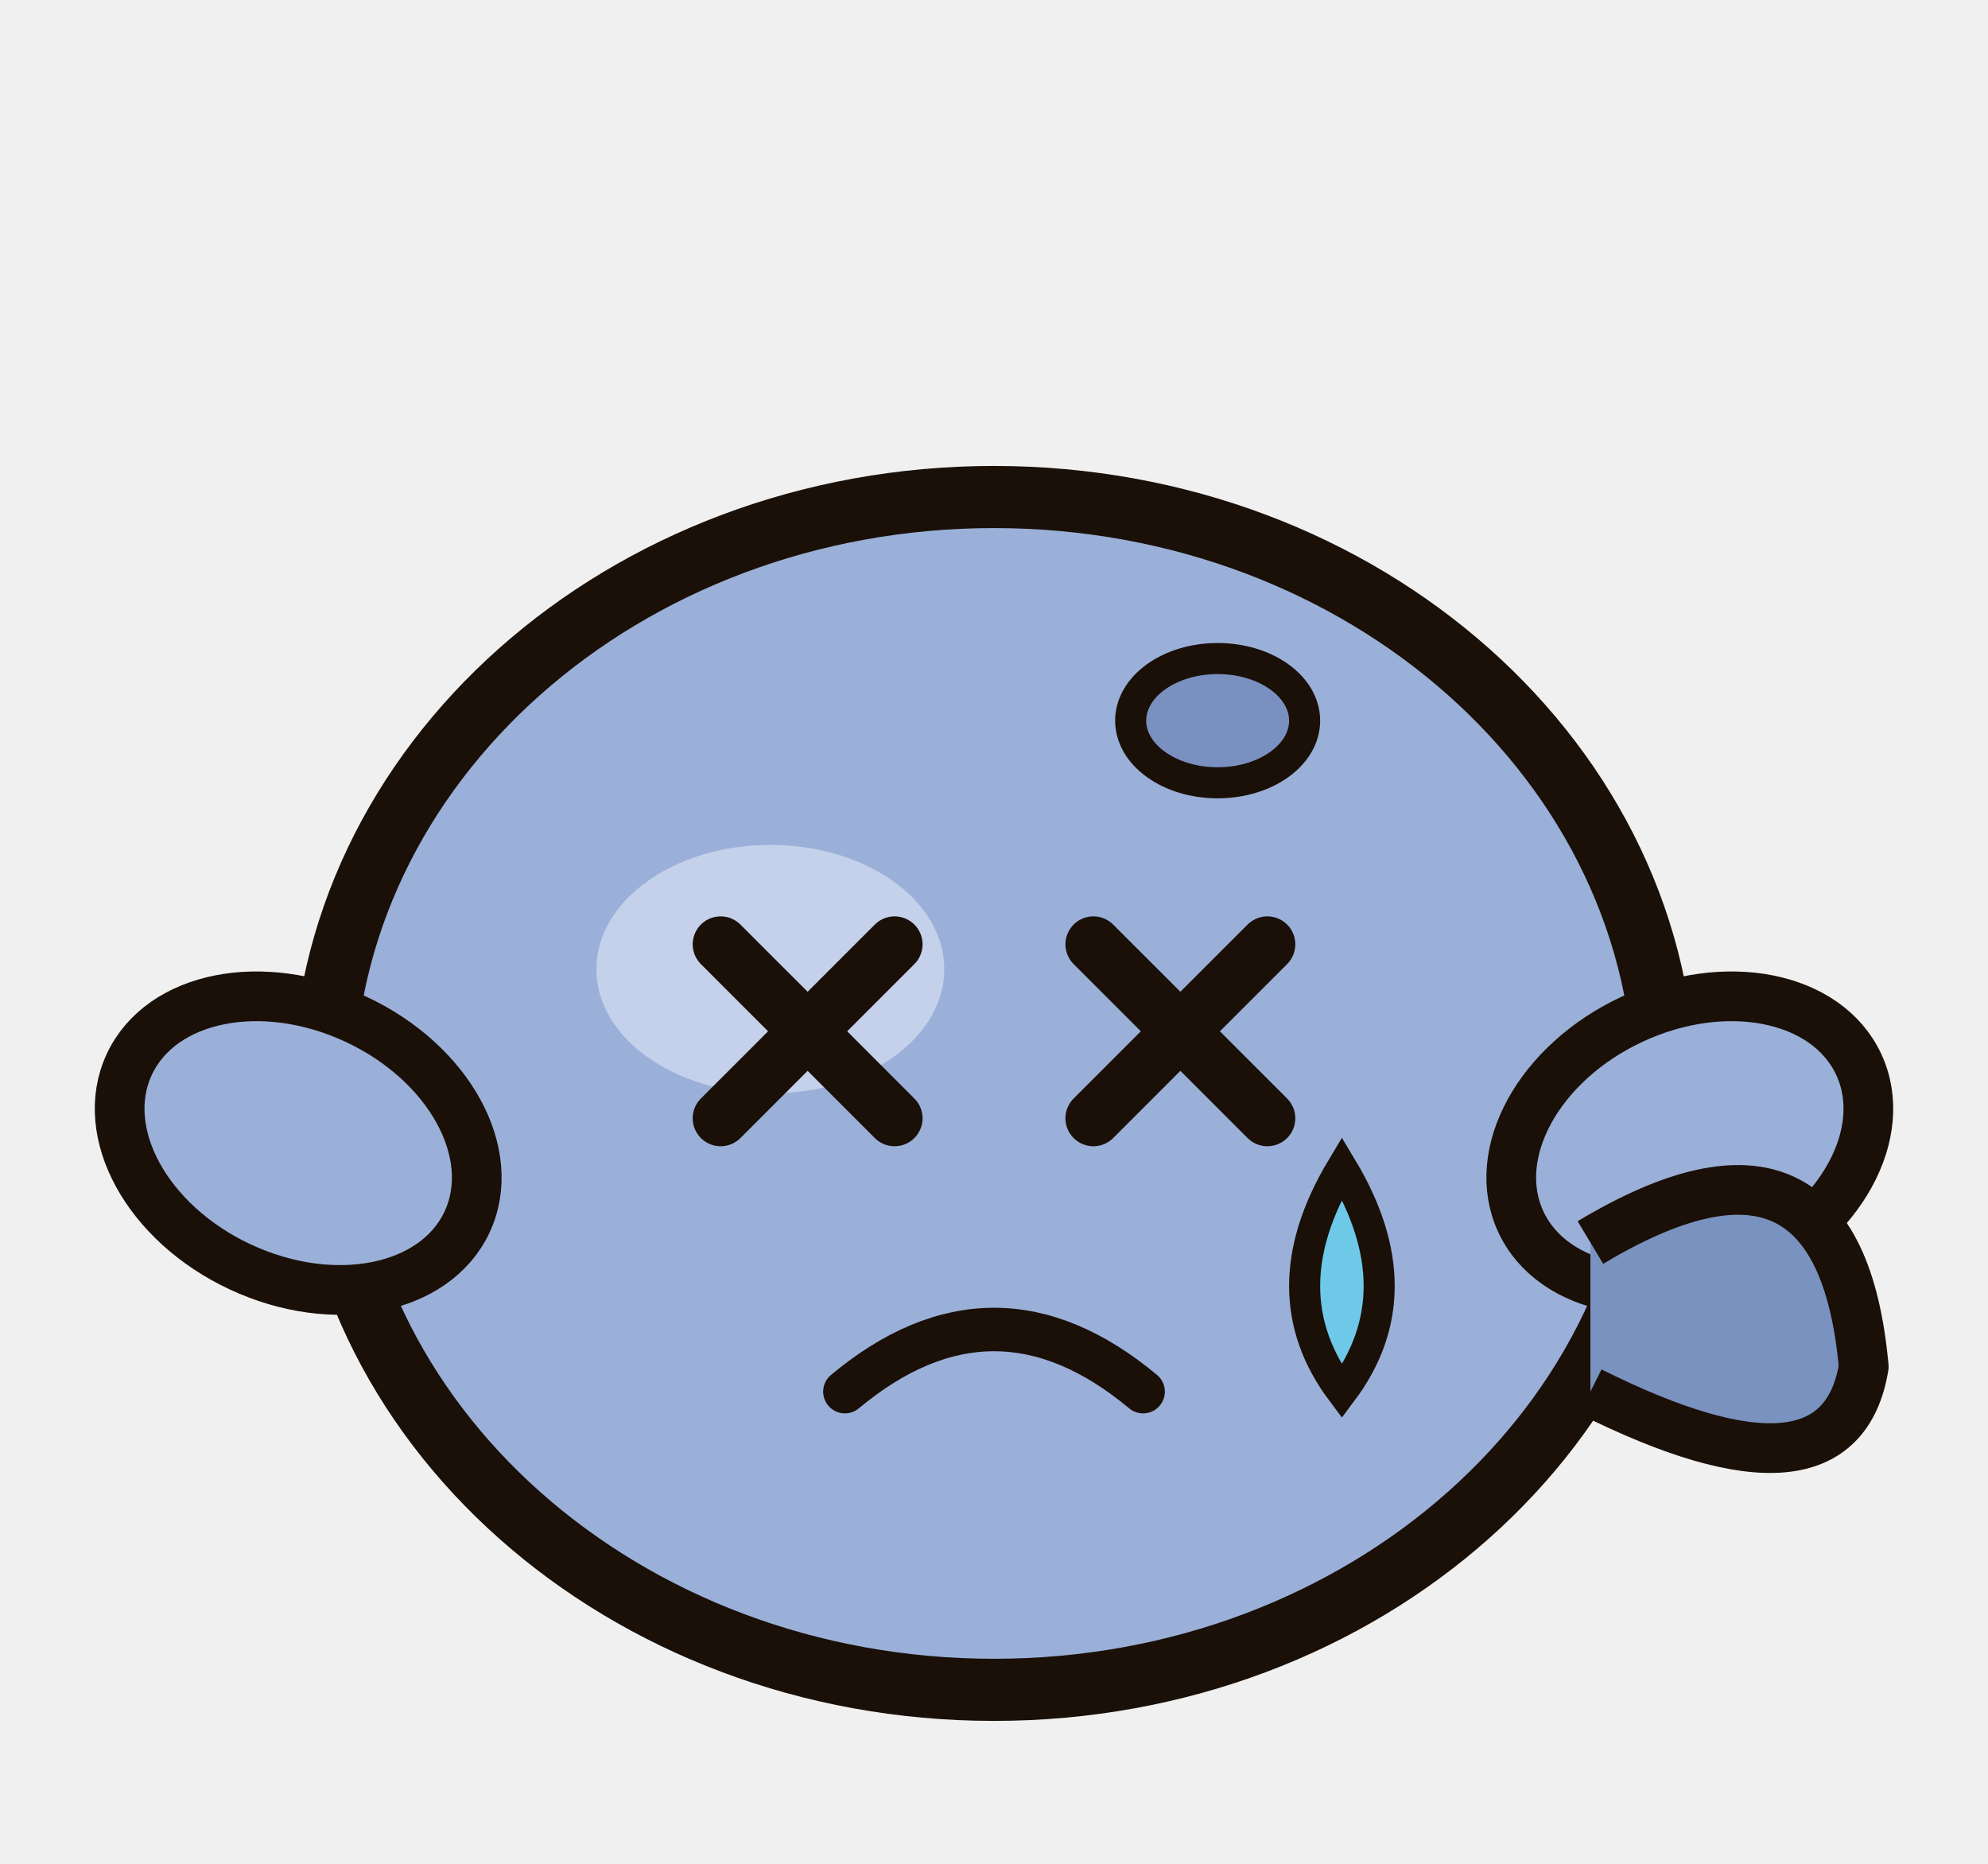
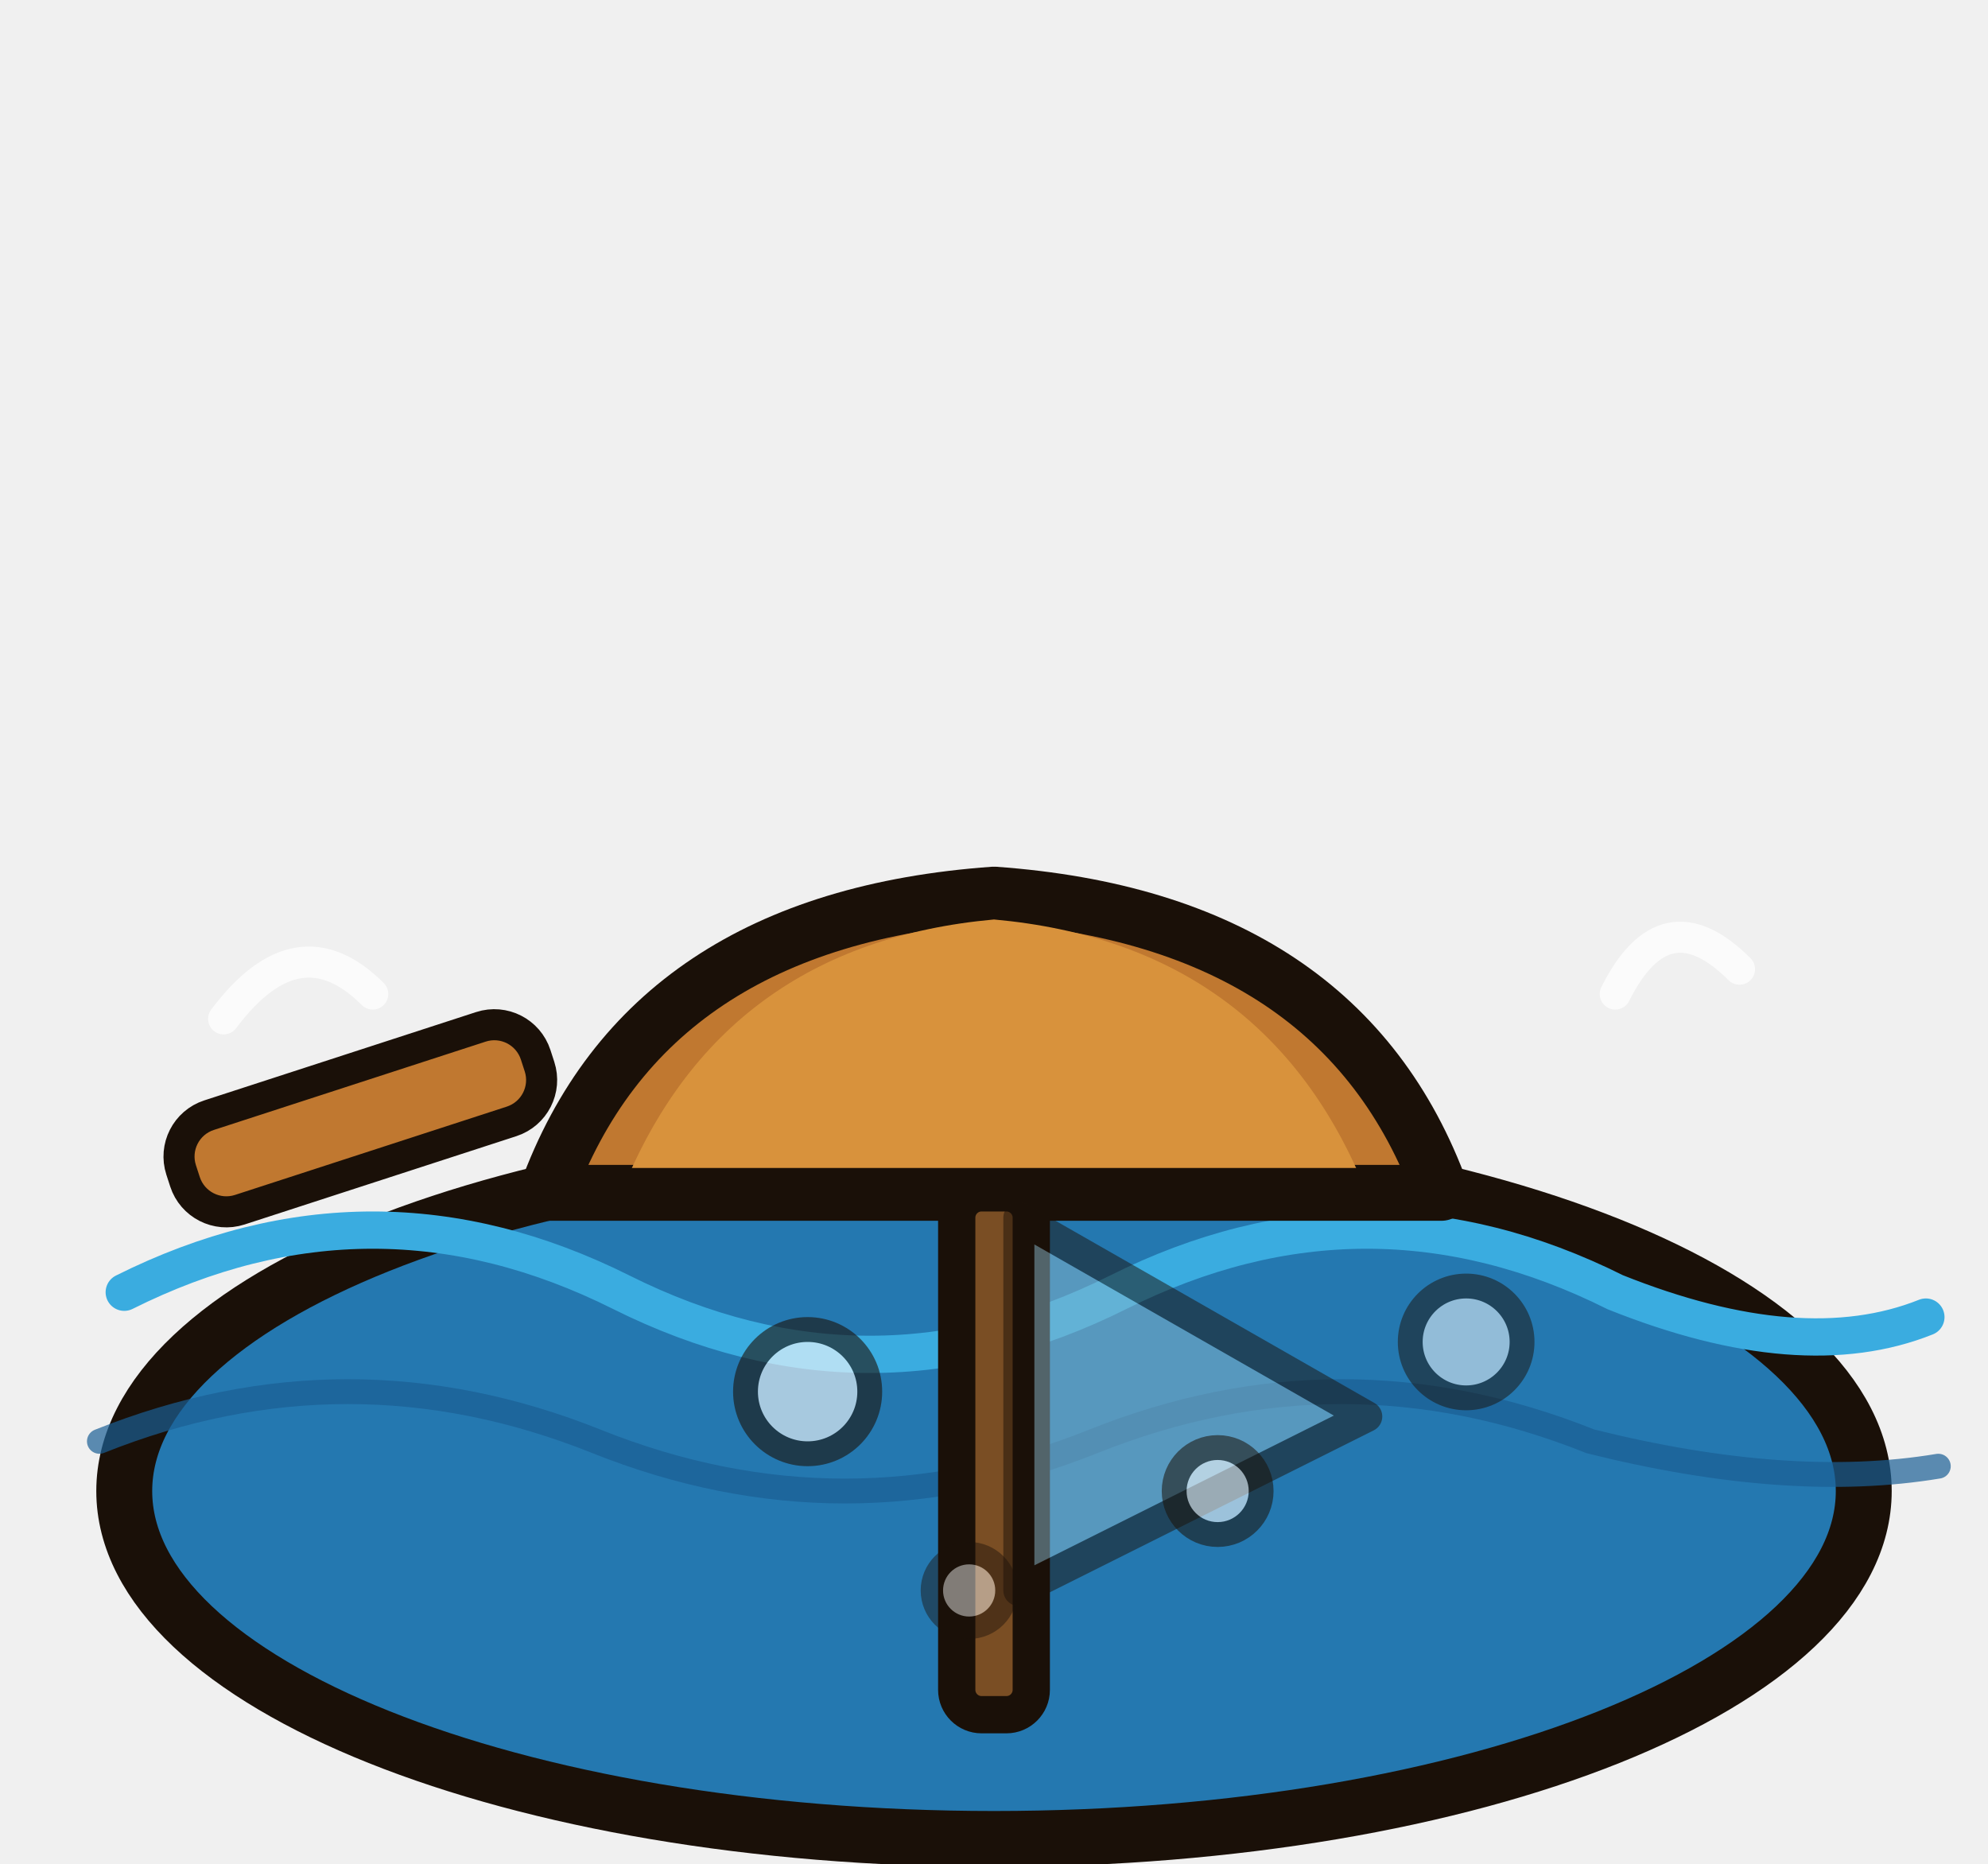
<svg xmlns="http://www.w3.org/2000/svg" viewBox="0 0 160 150" fill="none">
-   <ellipse cx="80" cy="88" rx="54" ry="48" fill="#9bb0d8" stroke="#1a1008" stroke-width="5" />
-   <ellipse cx="62" cy="78" rx="14" ry="10" fill="#d0daf0" opacity=".8" />
-   <g transform="translate(24,92) rotate(25)">
-     <ellipse cx="0" cy="0" rx="15" ry="11" fill="#9bb0d8" stroke="#1a1008" stroke-width="4" />
-   </g>
-   <g transform="translate(136,92) rotate(-25)">
-     <ellipse cx="0" cy="0" rx="15" ry="11" fill="#9bb0d8" stroke="#1a1008" stroke-width="4" />
-   </g>
-   <path d="M58 76 L72 90 M72 76 L58 90" stroke="#1a1008" stroke-width="4.5" stroke-linecap="round" />
-   <path d="M88 76 L102 90 M102 76 L88 90" stroke="#1a1008" stroke-width="4.5" stroke-linecap="round" />
-   <path d="M68 112 Q80 102 92 112" stroke="#1a1008" stroke-width="3.5" stroke-linecap="round" fill="none" />
-   <ellipse cx="98" cy="58" rx="7" ry="5" fill="#7a90c0" stroke="#1a1008" stroke-width="2.5" />
-   <path d="M108 94 Q114 104 108 112 Q102 104 108 94Z" fill="#6ec8e8" stroke="#1a1008" stroke-width="2.5" />
-   <path d="M128 100 Q148 88 150 110 Q148 122 128 112" fill="#7a92c0" stroke="#1a1008" stroke-width="4" stroke-linejoin="round" />
+   <ellipse cx="80" cy="120" rx="70" ry="28" fill="#2478b0" stroke="#1a1008" stroke-width="4.5" />
+   <path d="M10 104 Q30 94 50 104 Q70 114 90 104 Q110 94 130 104 Q145 110 155 106" stroke="#3aace0" stroke-width="3" fill="none" stroke-linecap="round" />
+   <path d="M8 116 Q28 108 48 116 Q68 124 88 116 Q108 108 128 116 Q144 120 156 118" stroke="#1a5e94" stroke-width="2" fill="none" stroke-linecap="round" opacity="0.7" />
+   <path d="M44 96 Q52 74 80 72 Q108 74 116 96 Z" fill="#c07830" stroke="#1a1008" stroke-width="4.5" stroke-linejoin="round" />
+   <path d="M50 96 Q58 76 80 74 Q102 76 110 96 Z" fill="#d8923c" />
+   <line x1="44" y1="96" x2="116" y2="96" stroke="#1a1008" stroke-width="4" stroke-linecap="round" />
+   <rect x="77" y="96" width="6" height="42" rx="2" fill="#7a4e24" stroke="#1a1008" stroke-width="3" />
+   <path d="M82 98 L82 128 L110 114 Z" fill="#8ab8cc" stroke="#1a1008" stroke-width="2.5" stroke-linejoin="round" opacity="0.5" />
+   <rect x="14" y="86" width="30" height="8" rx="3.5" fill="#c07830" stroke="#1a1008" stroke-width="2.5" transform="rotate(-18, 29, 90)" />
+   <circle cx="65" cy="112" r="5" stroke="#1a1008" stroke-width="2" fill="white" opacity="0.6" />
+   <circle cx="98" cy="120" r="3.5" stroke="#1a1008" stroke-width="2" fill="white" opacity="0.55" />
+   <circle cx="118" cy="108" r="4.5" stroke="#1a1008" stroke-width="2" fill="white" opacity="0.5" />
+   <circle cx="78" cy="128" r="3" stroke="#1a1008" stroke-width="1.8" fill="white" opacity="0.45" />
+   <path d="M130 80 Q134 72 140 78" stroke="white" stroke-width="2.5" stroke-linecap="round" fill="none" opacity="0.75" />
+   <path d="M18 82 Q24 74 30 80" stroke="white" stroke-width="2.5" stroke-linecap="round" fill="none" opacity="0.75" />
</svg>
